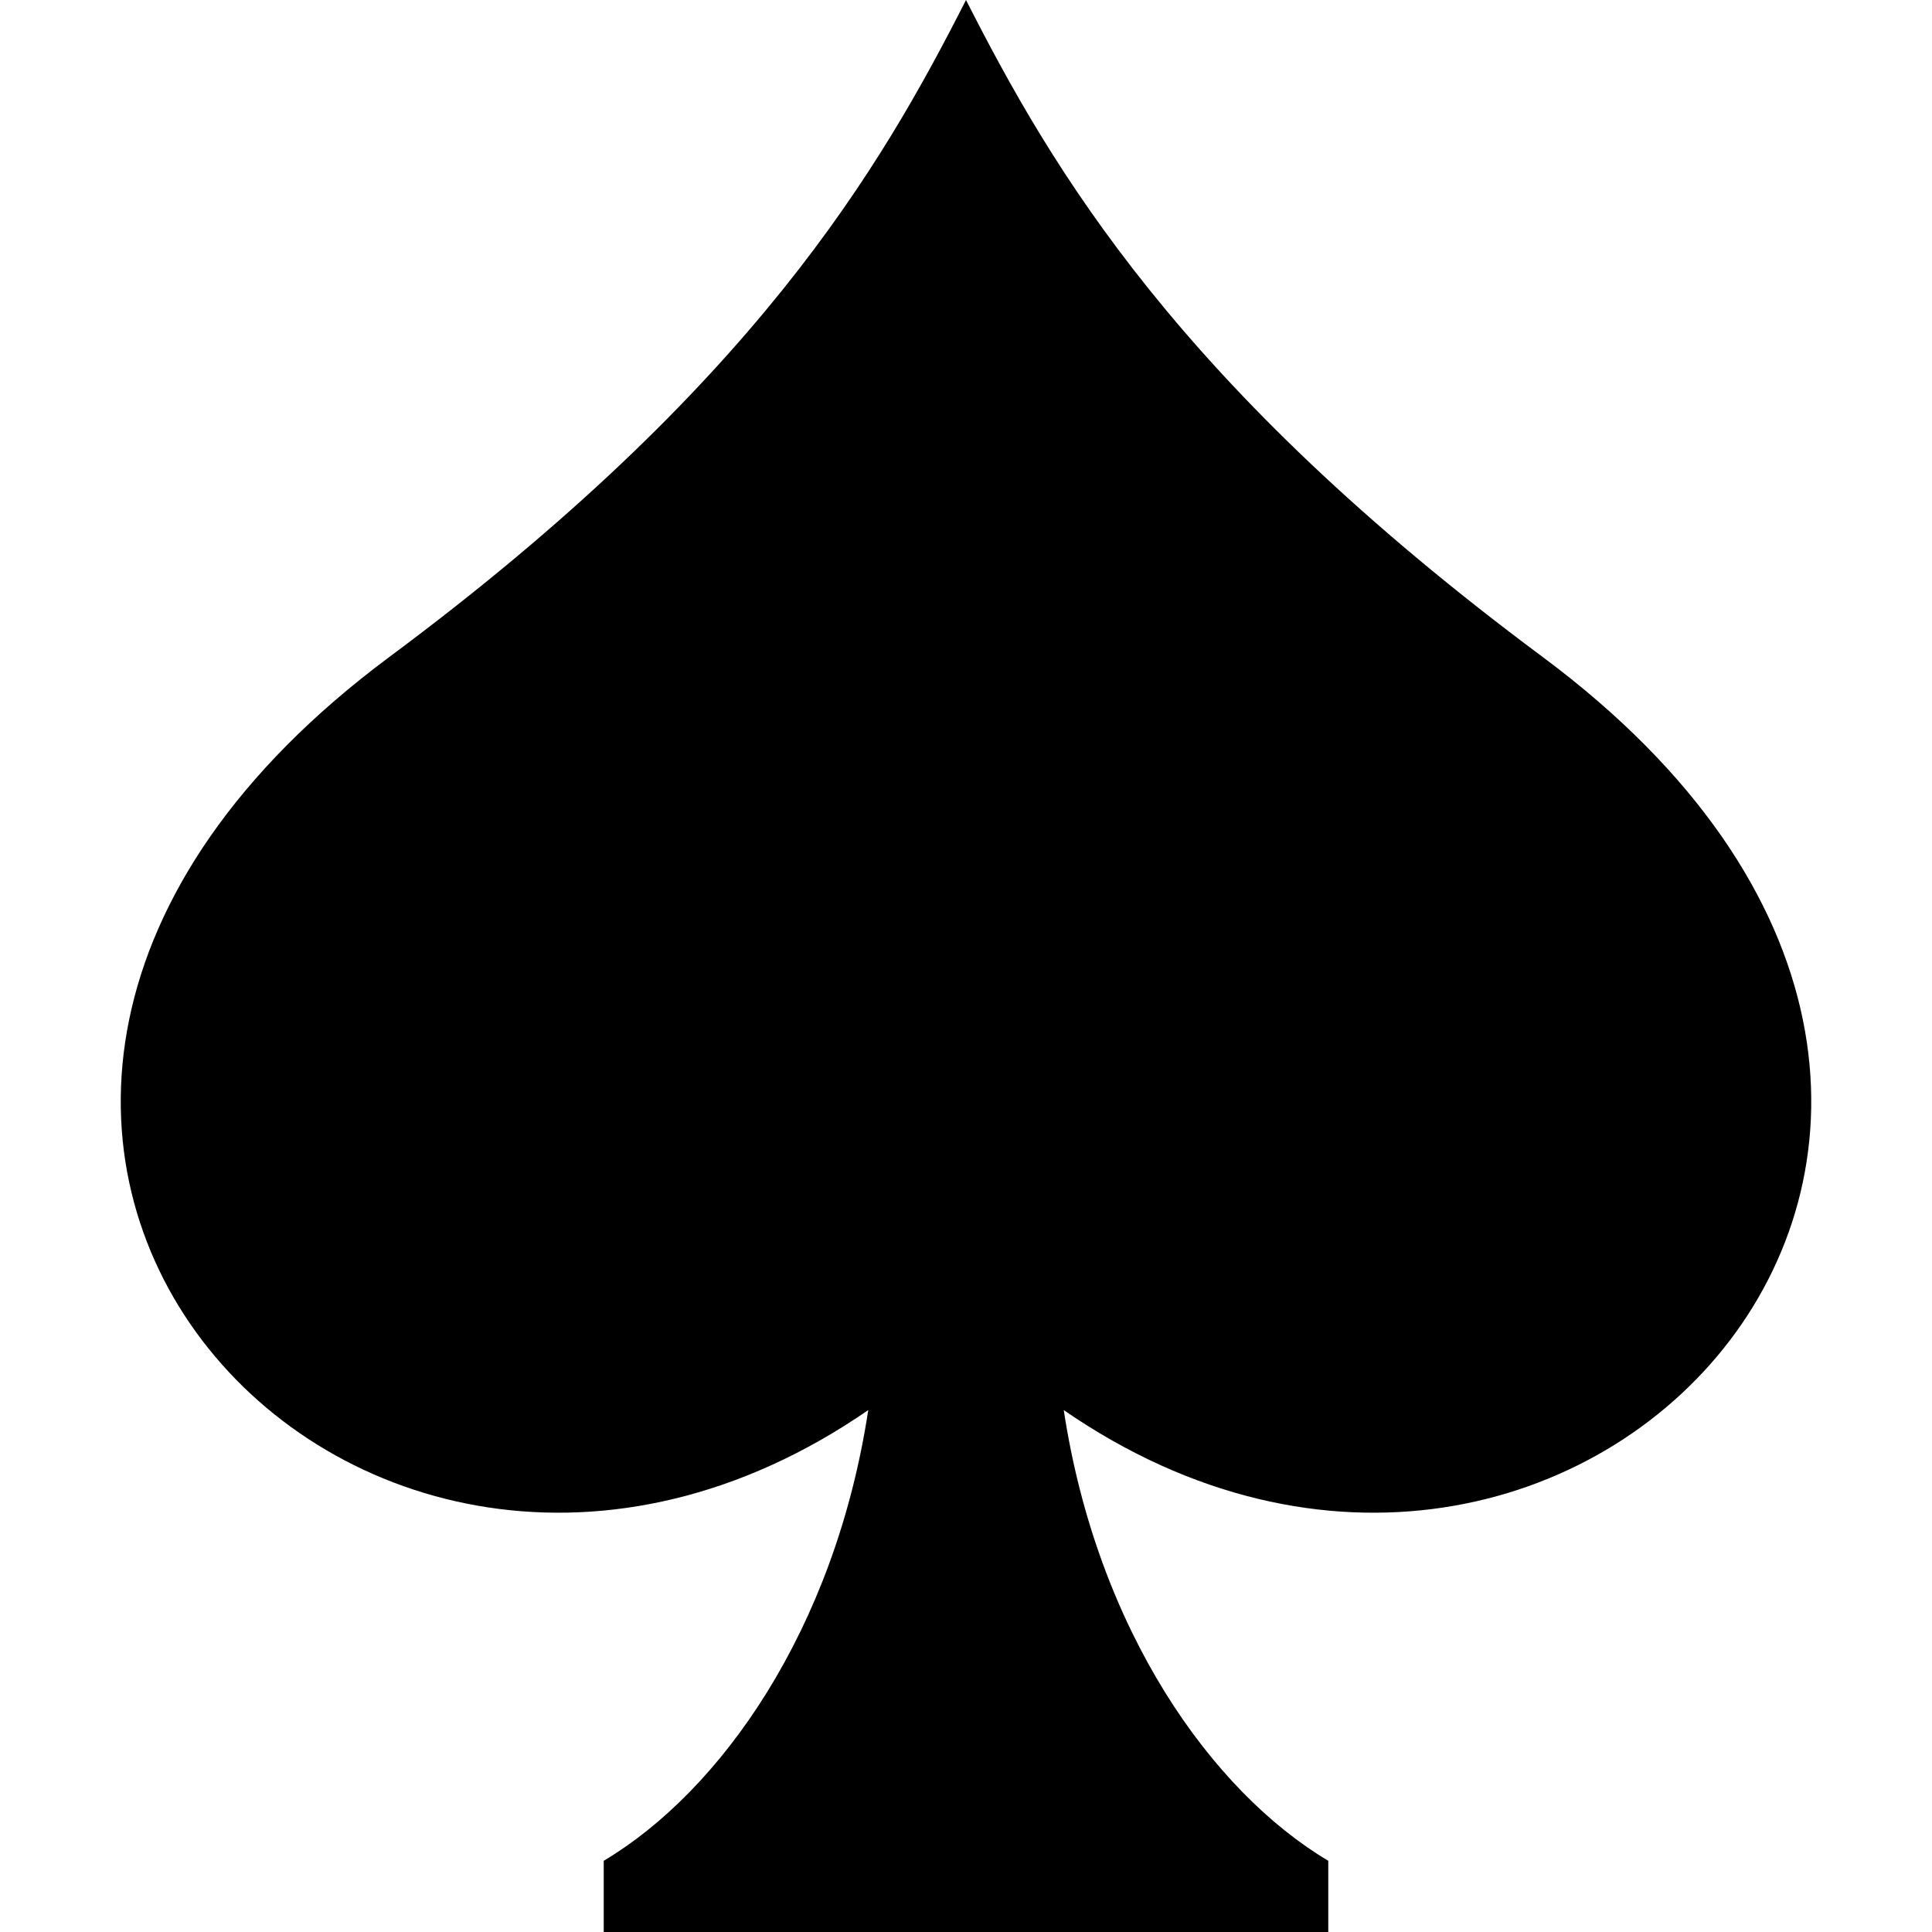
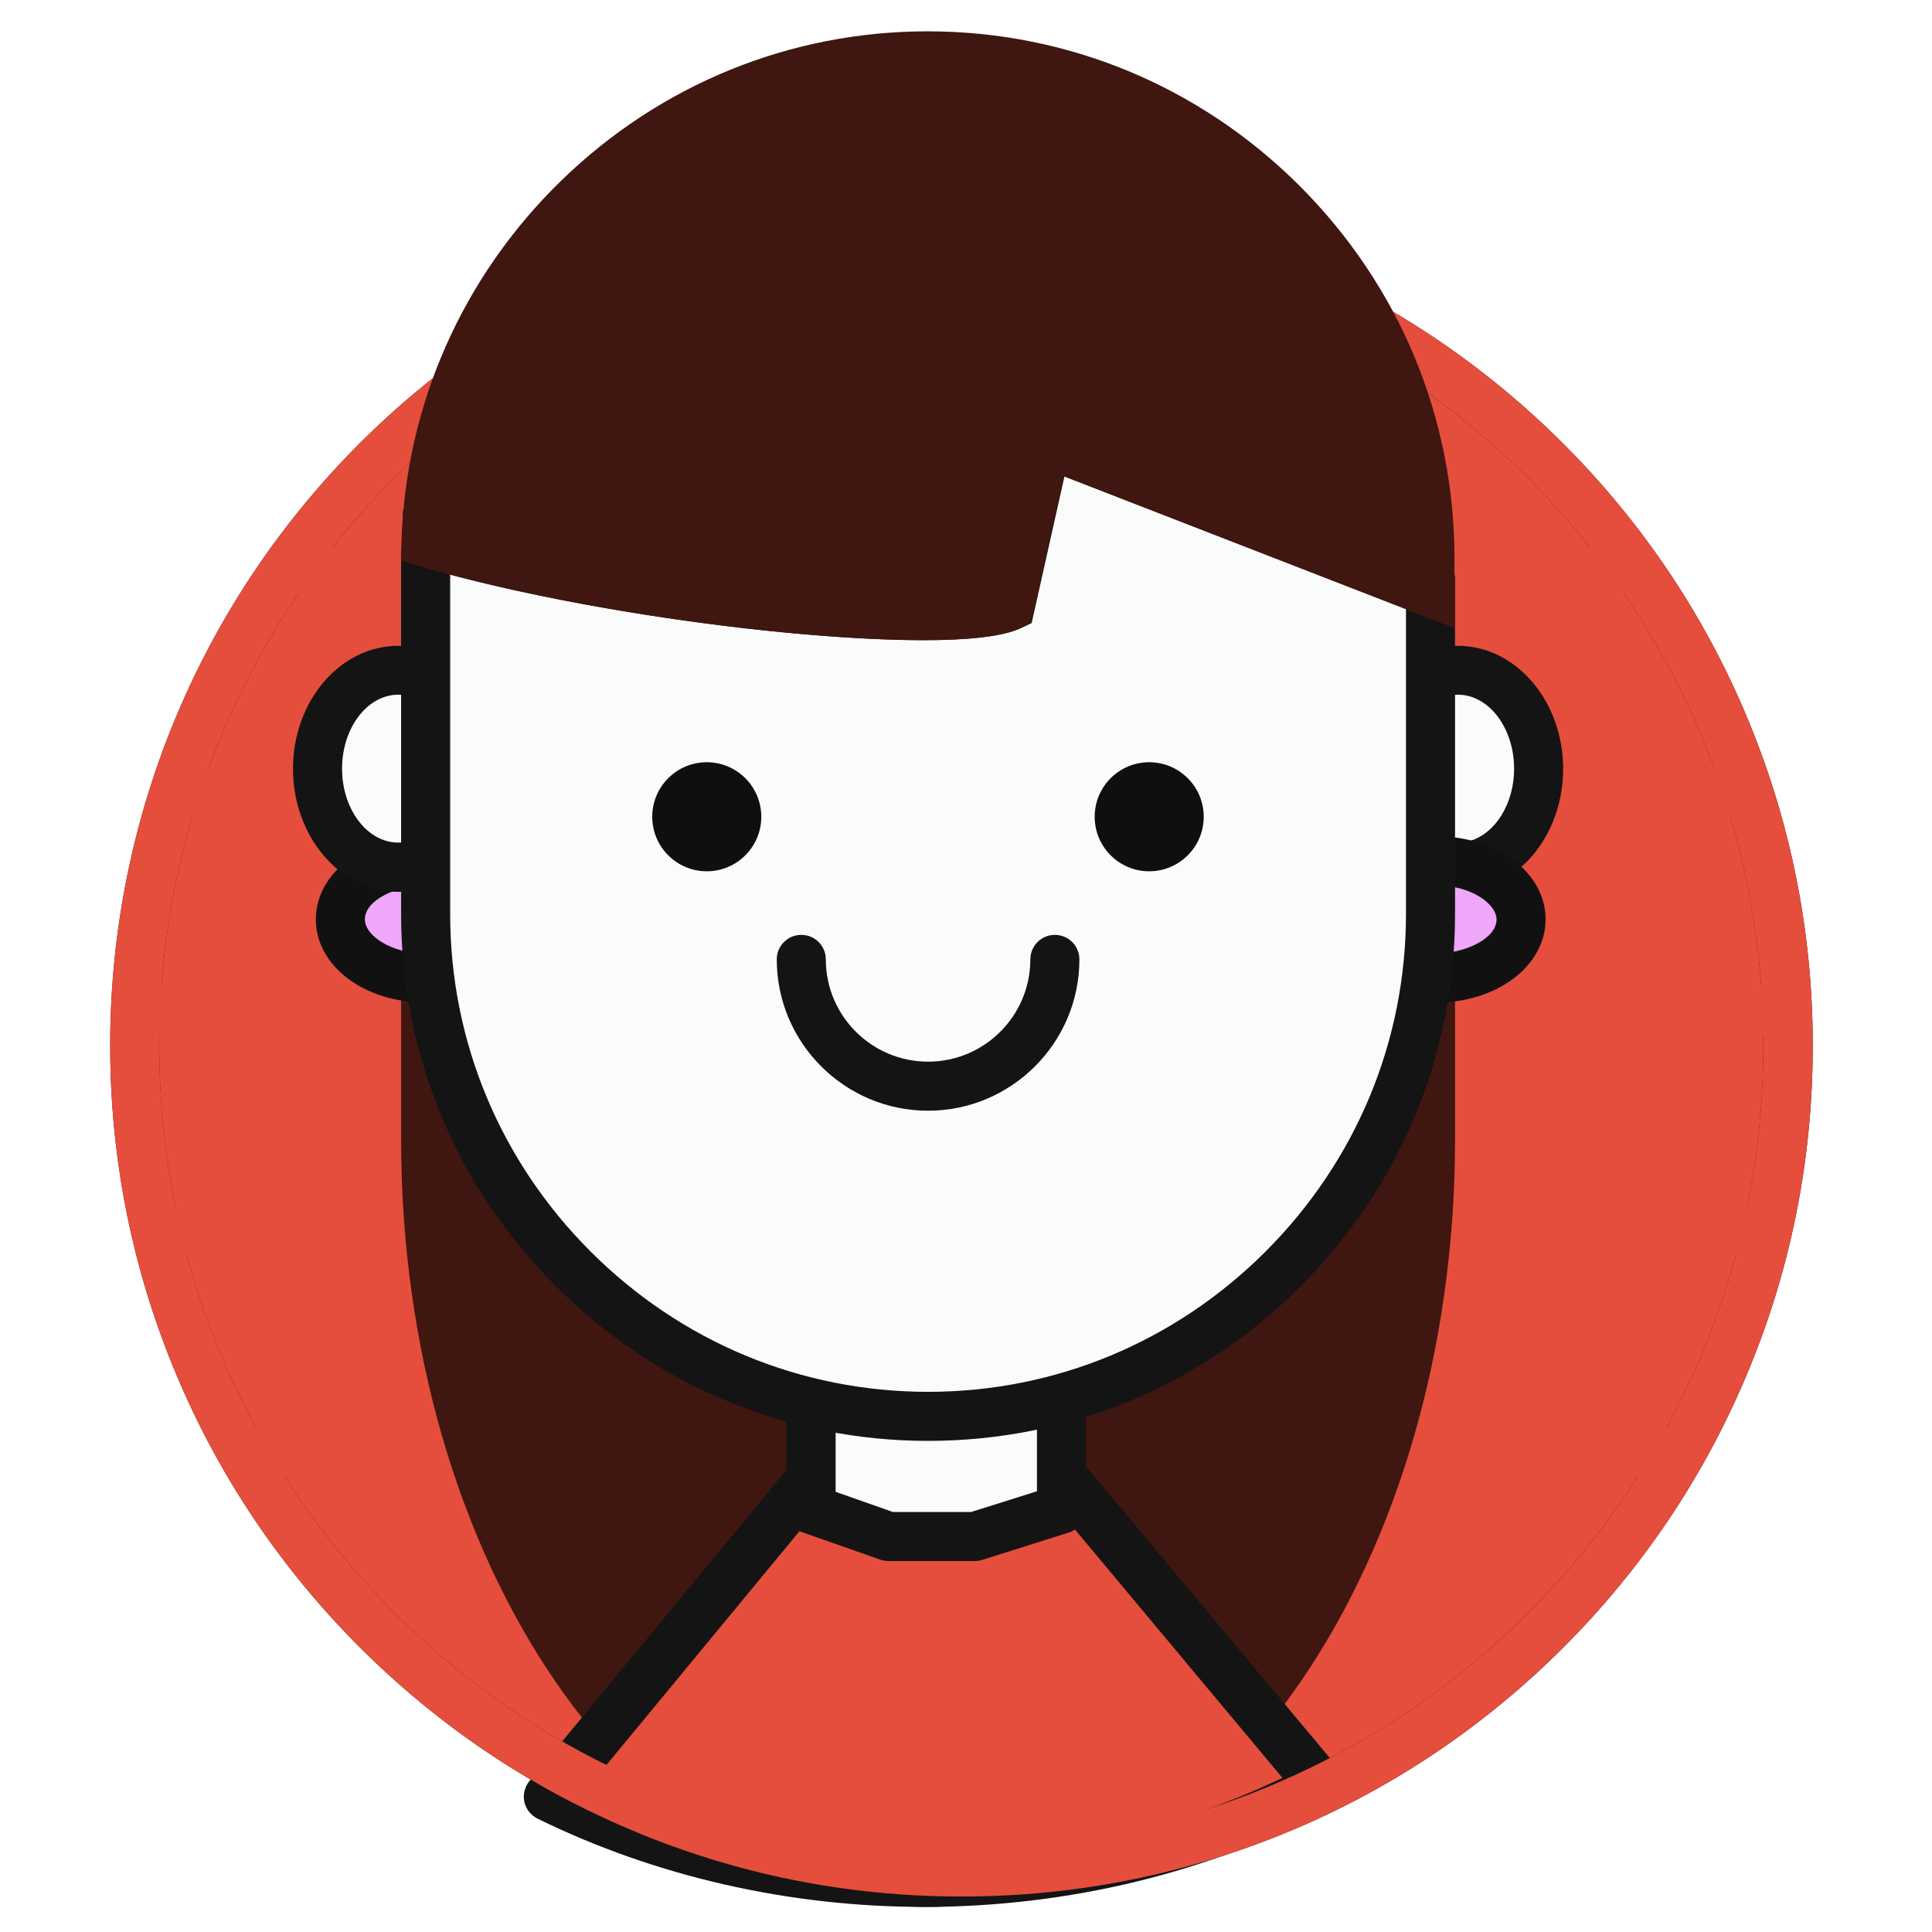
- <svg xmlns="http://www.w3.org/2000/svg" version="1.1" id="Capa_1" x="0px" y="0px" width="512px" height="512px" viewBox="0 0 512 512" enable-background="new 0 0 512 512" xml:space="preserve">
-   <path d="M408.785,174.075C312.002,102.146,278.652,44.566,256.002,0.001l0,0C256,0.001,256,0,256,0v0.001  c-22.648,44.565-56,102.146-152.783,174.074c-165.018,122.643-9.688,293.834,126.879,199.612  c-8.898,58.465-39.265,101.086-70.104,119.44V512H256h96.008v-18.87c-30.841-18.354-61.205-60.977-70.105-119.442  C418.47,467.911,573.802,296.718,408.785,174.075z" />
+ <svg xmlns="http://www.w3.org/2000/svg" t="1496382290305" class="icon" style="" viewBox="0 0 1024 1024" version="1.1" p-id="2071" width="200" height="200">
+   <defs>
+     <style type="text/css" />
+   </defs>
+   <path d="M947.8 554.1c0 242-196.2 438.2-438.2 438.2S71.4 796.1 71.4 554.1c0-134.6 60.7-255.1 156.3-335.5 76.2-64.1 174.5-102.7 281.9-102.7 242 0 438.2 196.2 438.2 438.2z" fill="#e54e3c" p-id="2072" class="selected" />
+   <path d="M509.6 1005.2c-60.9 0-120-11.9-175.6-35.5-53.7-22.7-102-55.3-143.4-96.7-41.4-41.4-74-89.7-96.7-143.4C70.4 674 58.4 615 58.4 554.1c0-133.5 58.7-259.4 160.9-345.4 39.8-33.5 84.6-59.6 133.1-77.6 50.2-18.7 103.1-28.1 157.2-28.1 60.9 0 120 11.9 175.6 35.5 53.7 22.7 102 55.3 143.4 96.7 41.4 41.4 74 89.7 96.7 143.4 23.5 55.6 35.5 114.7 35.5 175.6s-11.9 120-35.5 175.6c-22.7 53.7-55.3 102-96.7 143.4-41.4 41.4-89.7 74-143.4 96.7-55.6 23.4-114.7 35.3-175.6 35.3z m0-876.3c-51 0-100.8 8.9-148.1 26.5-45.7 17-87.9 41.6-125.4 73.1-96.4 81.1-151.7 199.7-151.7 325.6 0 57.4 11.2 113.1 33.4 165.5 21.4 50.6 52.1 96.1 91.1 135.1s84.5 69.7 135.1 91.1c52.4 22.2 108.1 33.4 165.5 33.4 57.4 0 113.1-11.2 165.5-33.4 50.6-21.4 96.1-52.1 135.1-91.1s69.7-84.5 91.1-135.1c22.2-52.4 33.4-108.1 33.4-165.5 0-57.4-11.2-113.1-33.4-165.5-21.4-50.6-52.1-96.1-91.1-135.1s-84.5-69.7-135.1-91.1c-52.3-22.3-108-33.5-165.4-33.5z" fill="#191919" p-id="2073" />
+   <path d="M158.2 290H861v26H158.2zM91.1 406.6h837v26h-837zM77.1 523.1h865v26h-865zM77.1 639.6h865v26h-865zM132.8 756.2h753.6v26H132.8z" fill="#e54e3c" p-id="2074" class="" />
+   <path d="M535.5 362.5c-29.8 20.9-201.8-2.7-309.4-49.7-0.1 4.1-0.4 8.1-0.4 12.2v279c0 216.6 119.8 393.8 266.3 393.8S758.3 820.6 758.3 604V351.6L554.8 234.8l-19.3 127.7z" fill="#401611" p-id="2075" class="" />
+   <path d="M491.9 1010.7c-154 0-279.3-182.5-279.3-406.8v-279c0-2.7 0.1-5.2 0.2-7.6 0.1-1.7 0.2-3.3 0.2-4.8l0.4-19.4 17.8 7.8c48.1 21 115.7 39.5 180.6 49.4 62.2 9.5 98.5 7.7 111.8 3.5l21.2-139.7 226.4 130V604c0 224.2-125.3 406.7-279.3 406.7zM238.6 332v272c0 51.7 6.9 101.9 20.5 149.3 13.1 45.5 31.7 86.4 55.5 121.5 23.5 34.7 50.7 61.9 80.8 80.9 30.7 19.3 63.2 29.1 96.5 29.1s65.8-9.8 96.5-29.1c30.1-18.9 57.3-46.1 80.8-80.9 23.7-35.1 42.4-76 55.5-121.5 13.6-47.4 20.5-97.6 20.5-149.3V359.1L564.8 255.5l-17.4 114.4-4.6 3.2c-9.6 6.7-27 10-53.1 10h-0.1c-22.6 0-50.8-2.5-81.7-7.2-59.4-9-121.2-25.1-169.3-43.9z" fill="#401611" p-id="2076" class="" />
+   <path d="M559 800.6L516.9 812H475l-37.8-11.5v-23H435L290.7 952.3c58.7 28.9 126.6 45.4 199 45.4 77.2 0 149.2-18.7 210.5-51.2L559 777.6v23z" fill="#e54e3c" p-id="2077" class="" />
+   <path d="M489.7 1010.7c-71.7 0-142.5-16.2-204.8-46.8-3.6-1.8-6.1-5-7-8.9-0.8-3.9 0.2-7.9 2.7-11L425 769.3c2.5-3 6.1-4.7 10-4.7h2.2c7.2 0 13 5.8 13 13v13.3l26.7 8.1h38.2l30.9-8.4v-13c0-5.5 3.4-10.4 8.6-12.2 5.1-1.9 10.9-0.3 14.4 3.9l141.2 168.9c2.5 3 3.5 7 2.8 10.8-0.8 3.8-3.2 7.2-6.7 9-65.1 34.5-140 52.7-216.6 52.7z m-178.3-63.1c55 24.3 116.2 37.1 178.3 37.1 66.8 0 132.1-14.6 190-42.4l-111.1-133c-1.6 1.8-3.7 3.1-6.2 3.8l-42.1 11.5c-1.1 0.3-2.3 0.5-3.4 0.5H475c-1.3 0-2.6-0.2-3.8-0.6L433.4 813c-2.8-0.9-5.2-2.6-6.8-4.9L311.4 947.6z" fill="#141414" p-id="2078" />
+   <path d="M509.6 1005.2c-60.9 0-120-11.9-175.6-35.5-53.7-22.7-102-55.3-143.4-96.7-41.4-41.4-74-89.7-96.7-143.4C70.4 674 58.4 615 58.4 554.1c0-133.5 58.7-259.4 160.9-345.4 39.8-33.5 84.6-59.6 133.1-77.6 50.2-18.7 103.1-28.1 157.2-28.1 60.9 0 120 11.9 175.6 35.5 53.7 22.7 102 55.3 143.4 96.7 41.4 41.4 74 89.7 96.7 143.4 23.5 55.6 35.5 114.7 35.5 175.6s-11.9 120-35.5 175.6c-22.7 53.7-55.3 102-96.7 143.4-41.4 41.4-89.7 74-143.4 96.7-55.6 23.4-114.7 35.3-175.6 35.3z m0-876.3c-51 0-100.8 8.9-148.1 26.5-45.7 17-87.9 41.6-125.4 73.1-96.4 81.1-151.7 199.7-151.7 325.6 0 57.4 11.2 113.1 33.4 165.5 21.4 50.6 52.1 96.1 91.1 135.1s84.5 69.7 135.1 91.1c52.4 22.2 108.1 33.4 165.5 33.4 57.4 0 113.1-11.2 165.5-33.4 50.6-21.4 96.1-52.1 135.1-91.1s69.7-84.5 91.1-135.1c22.2-52.4 33.4-108.1 33.4-165.5 0-57.4-11.2-113.1-33.4-165.5-21.4-50.6-52.1-96.1-91.1-135.1s-84.5-69.7-135.1-91.1c-52.3-22.3-108-33.5-165.4-33.5z" fill="#e54e3c" p-id="2079" class="" />
+   <path d="M562.5 799.9l-45.8 14.5H471l-41.1-14.5V651h132.6z" fill="#FAFCFB" p-id="2080" />
+   <path d="M516.7 827.4H471c-1.5 0-2.9-0.3-4.3-0.7l-41.2-14.5c-5.2-1.8-8.7-6.7-8.7-12.3V651c0-7.2 5.8-13 13-13h132.7c7.2 0 13 5.8 13 13v148.9c0 5.7-3.7 10.7-9.1 12.4l-45.9 14.5c-1.2 0.4-2.5 0.6-3.8 0.6z m-43.4-26h41.4l34.9-11V664H442.9v126.7l30.4 10.7z" fill="#141414" p-id="2081" />
+   <path d="M729.9 407.5a42.8 52.2 0 1 0 85.6 0 42.8 52.2 0 1 0-85.6 0Z" fill="#FAFCFB" p-id="2082" />
+   <path d="M772.7 472.7c-30.8 0-55.8-29.3-55.8-65.2 0-36 25-65.2 55.8-65.2s55.8 29.3 55.8 65.2c0 35.9-25 65.2-55.8 65.2z m0-104.5c-16.4 0-29.8 17.6-29.8 39.2s13.4 39.2 29.8 39.2 29.8-17.6 29.8-39.2-13.4-39.2-29.8-39.2z" fill="#141414" p-id="2083" />
+   <path d="M715.4 487.3a45.4 31.1 0 1 0 90.8 0 45.4 31.1 0 1 0-90.8 0Z" fill="#EEA7F9" p-id="2084" />
+   <path d="M760.8 531.4c-32.7 0-58.4-19.4-58.4-44.1 0-24.7 25.6-44.1 58.4-44.1s58.4 19.4 58.4 44.1c-0.1 24.7-25.7 44.1-58.4 44.1z m0-62.2c-15.3 0-32.4 7.7-32.4 18.1 0 8.5 13.8 18.1 32.4 18.1 15.3 0 32.4-7.7 32.4-18.1-0.1-8.5-13.9-18.1-32.4-18.1z" fill="#111111" p-id="2085" />
+   <path d="M180.4 487.3a45.4 31.1 0 1 0 90.8 0 45.4 31.1 0 1 0-90.8 0Z" fill="#EEA7F9" p-id="2086" />
+   <path d="M225.8 531.4c-32.7 0-58.4-19.4-58.4-44.1 0-24.7 25.6-44.1 58.4-44.1s58.4 19.4 58.4 44.1c0 24.7-25.7 44.1-58.4 44.1z m0-62.2c-15.3 0-32.4 7.7-32.4 18.1 0 8.5 13.8 18.1 32.4 18.1 15.3 0 32.4-7.7 32.4-18.1 0-8.5-13.9-18.1-32.4-18.1z" fill="#111111" p-id="2087" />
+   <path d="M168.3 407.5a42.8 52.2 0 1 0 85.6 0 42.8 52.2 0 1 0-85.6 0Z" fill="#FAFCFB" p-id="2088" />
+   <path d="M211.1 472.7c-30.8 0-55.8-29.3-55.8-65.2 0-36 25-65.2 55.8-65.2s55.8 29.3 55.8 65.2c-0.1 35.9-25.1 65.2-55.8 65.2z m0-104.5c-16.4 0-29.8 17.6-29.8 39.2s13.4 39.2 29.8 39.2 29.8-17.6 29.8-39.2c-0.1-21.6-13.4-39.2-29.8-39.2z" fill="#141414" p-id="2089" />
+   <path d="M535.5 321.1c-29.8 14.1-201.8-1.8-309.4-33.6-0.1 2.8-0.4 5.5-0.4 8.2v188.7c0 146.5 119.8 266.3 266.3 266.3s266.3-119.8 266.3-266.3V313.8l-203.3-79-19.5 86.3z" fill="#FAFCFB" p-id="2090" />
+   <path d="M491.9 763.7c-74.3 0-144.4-29.1-197.3-82-52.9-52.9-82-123-82-197.3V295.7c0-2 0.1-4 0.3-5.6 0.1-1.1 0.1-2.1 0.2-3l0.5-16.8 16.2 4.8c48.4 14.3 116.2 26.8 181.5 33.6 58.8 6.1 97.6 5.6 113.2 2.4l21-93.8L771.2 305v179.6c0 74.3-29.1 144.4-82 197.3s-123 81.8-197.3 81.8zM238.6 304.5v179.9c0 67.4 26.4 130.9 74.4 178.9s111.5 74.4 178.9 74.4 130.9-26.4 178.9-74.4 74.4-111.5 74.4-178.9V322.7l-181-70.3-17.4 77.8-5.7 2.7c-23.8 11.3-100.6 4.9-132.4 1.6-59.9-6.2-122-17.2-170.1-30z" fill="#141414" p-id="2091" />
+   <path d="M491.7 29.4c-143.7 0-261.4 115.4-265.9 258.1 107.6 31.8 279.6 47.7 309.4 33.6l19.4-86.3 203.3 79v-18C758 149.3 638.1 29.4 491.7 29.4z" fill="#401611" p-id="2092" class="" />
+   <path d="M489.2 339.3c-29.4 0-62.6-2.9-80.9-4.8-66.8-6.9-136.4-19.8-186.2-34.5l-9.6-2.8 0.3-10c2.2-72.5 32.3-140.5 84.6-191.4 52.5-51.1 121.5-79.2 194.2-79.2 74.3 0 144.4 29.1 197.3 82 52.9 52.9 82 123 82 197.3v37l-207-80.4-17.4 77.8-5.7 2.7c-10.1 4.7-29.8 6.3-51.6 6.3z m-249.9-61.5C286.8 291 350 302.3 411 308.6c58.8 6.1 97.6 5.6 113.2 2.4l21-93.8L745 294.8c-0.2-67-26.7-130.2-74.4-177.9-48-48-111.5-74.4-178.9-74.4-66 0-128.5 25.5-176.1 71.8-45.1 43.8-71.9 101.6-76.3 163.5z" fill="#401611" p-id="2093" class="" />
+   <path d="M374.6 432.9m-28.9 0a28.9 28.9 0 1 0 57.8 0 28.9 28.9 0 1 0-57.8 0Z" fill="#0F0F0F" p-id="2094" />
+   <path d="M609.1 432.9m-28.9 0a28.9 28.9 0 1 0 57.8 0 28.9 28.9 0 1 0-57.8 0Z" fill="#0F0F0F" p-id="2095" />
+   <path d="M559.1 508.5c0 37-30.3 67.2-67.2 67.2-37 0-67.2-30.3-67.2-67.2" fill="#FAFCFB" p-id="2096" />
+   <path d="M491.9 588.7c-44.2 0-80.2-36-80.2-80.2 0-7.2 5.8-13 13-13s13 5.8 13 13c0 29.9 24.3 54.2 54.2 54.2 29.9 0 54.2-24.3 54.2-54.2 0-7.2 5.8-13 13-13s13 5.8 13 13c0 44.2-36 80.2-80.2 80.2z" fill="#141414" p-id="2097" />
</svg>
